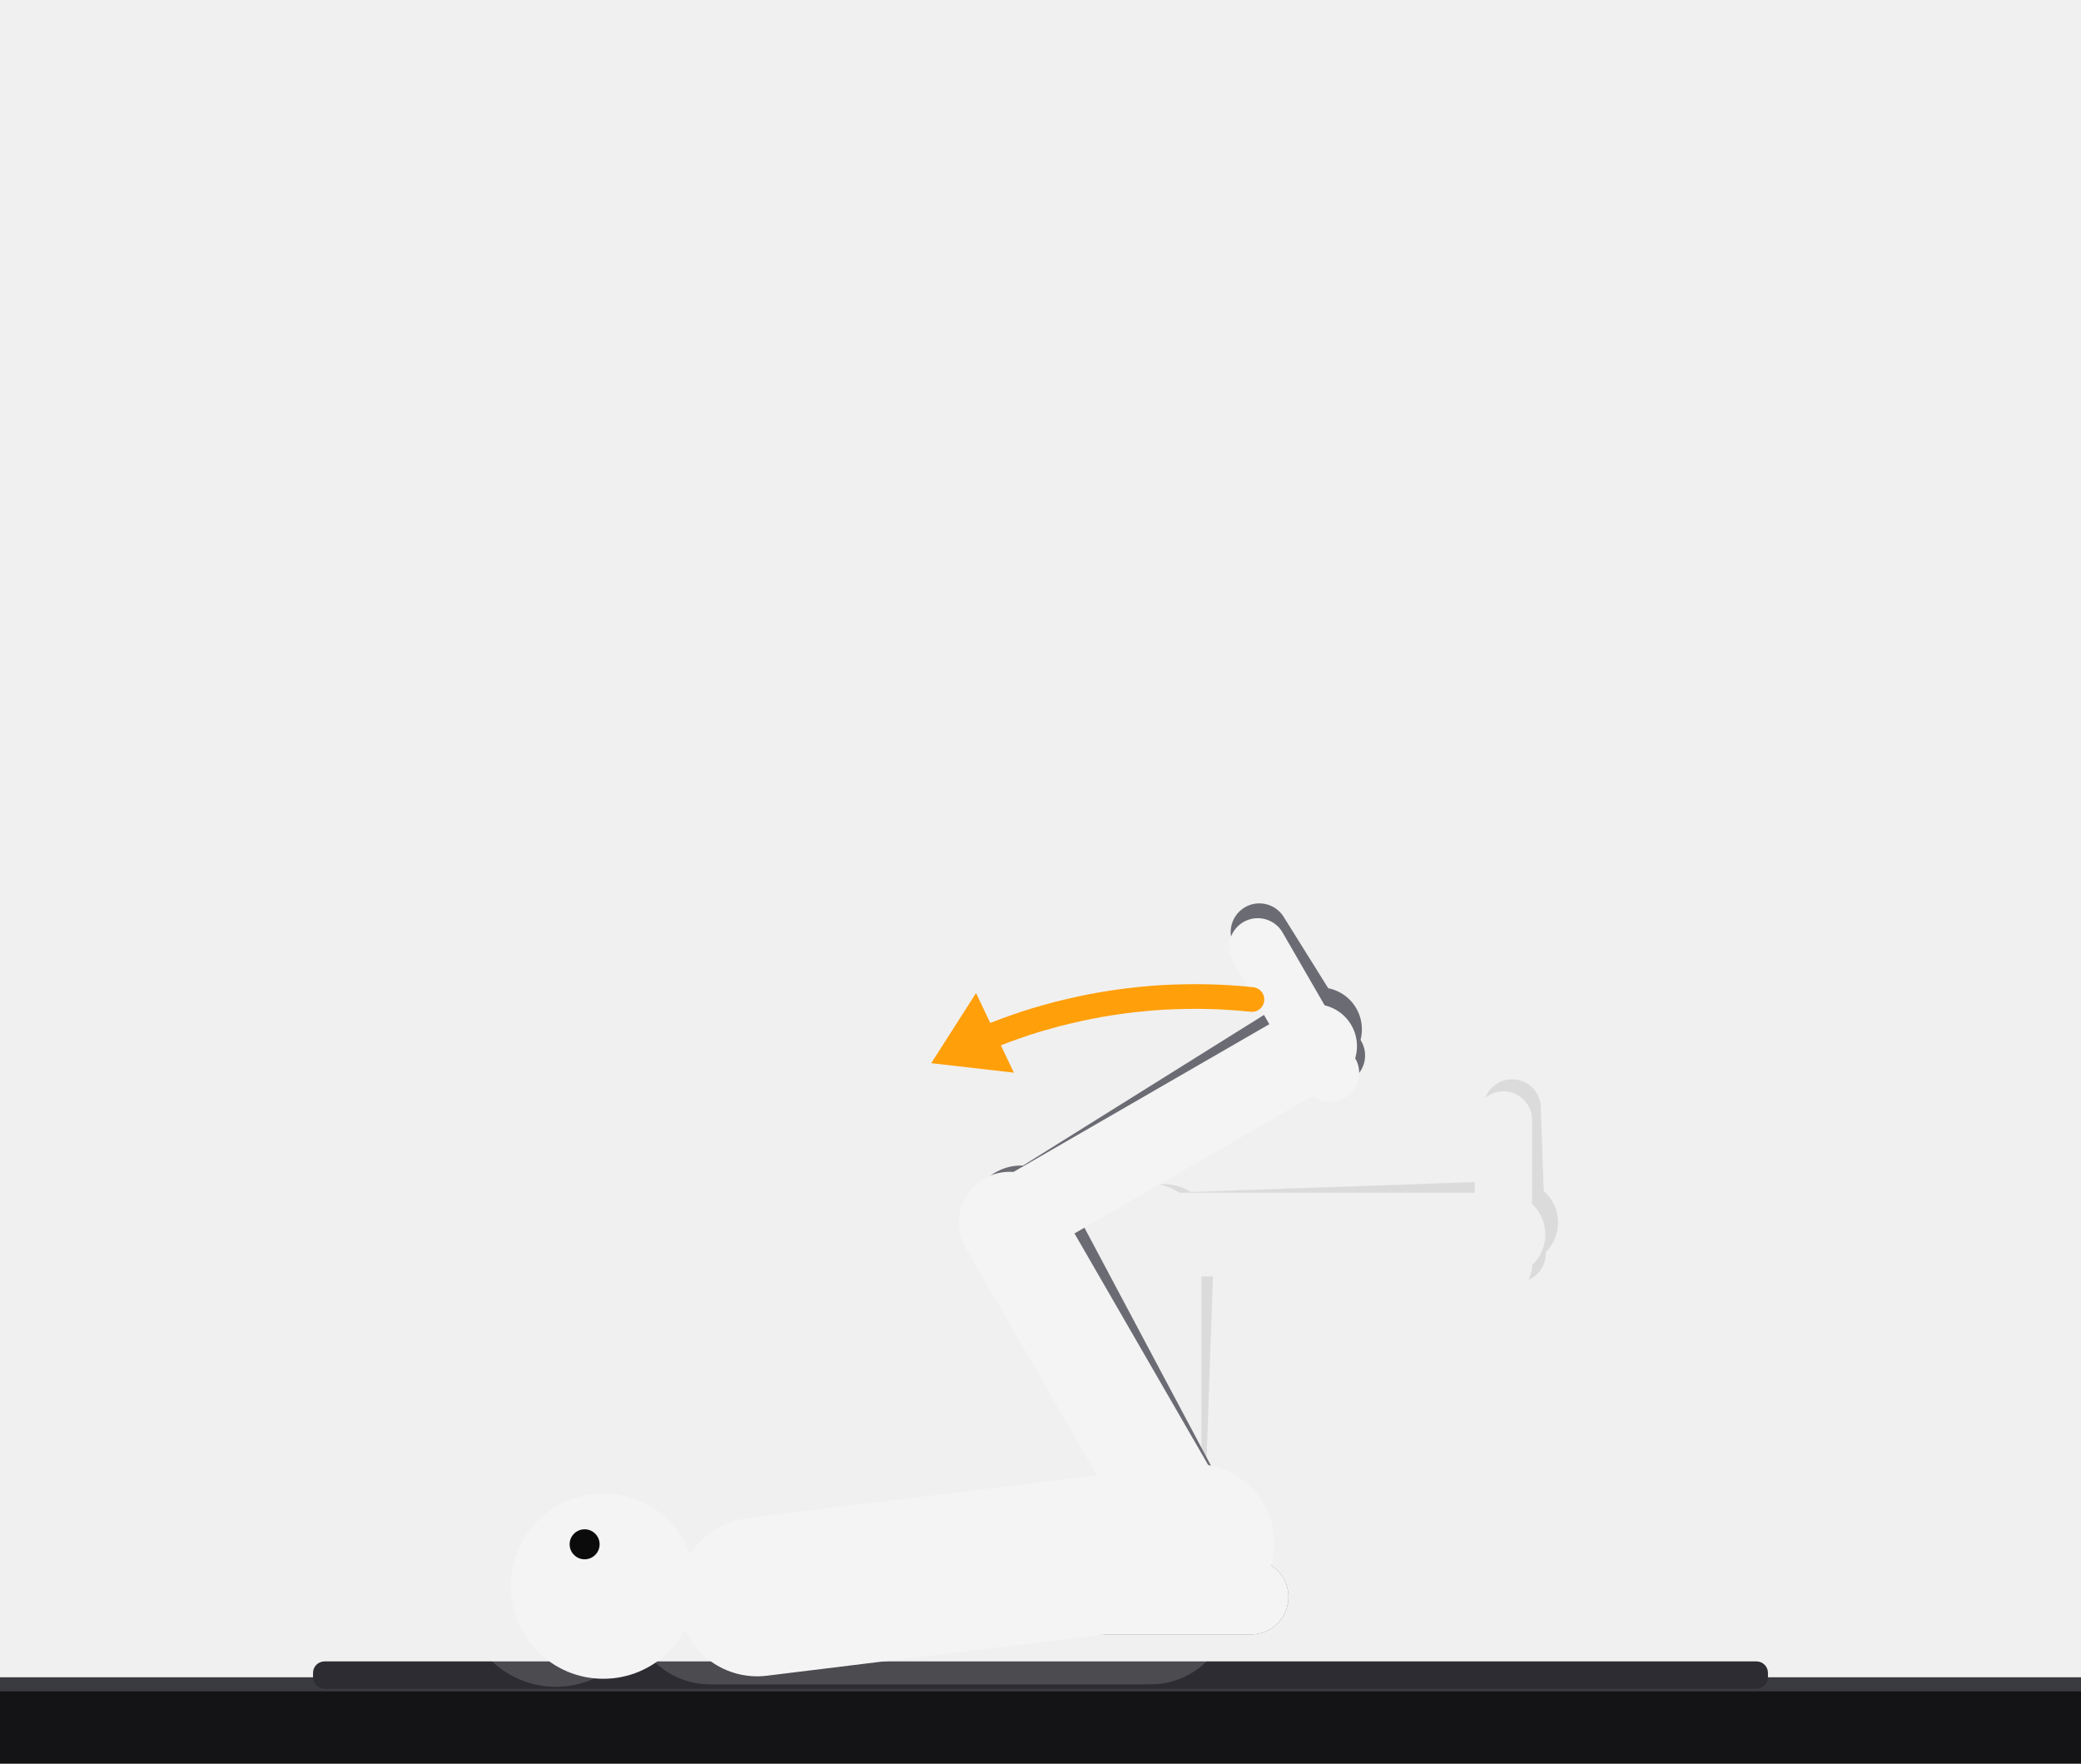
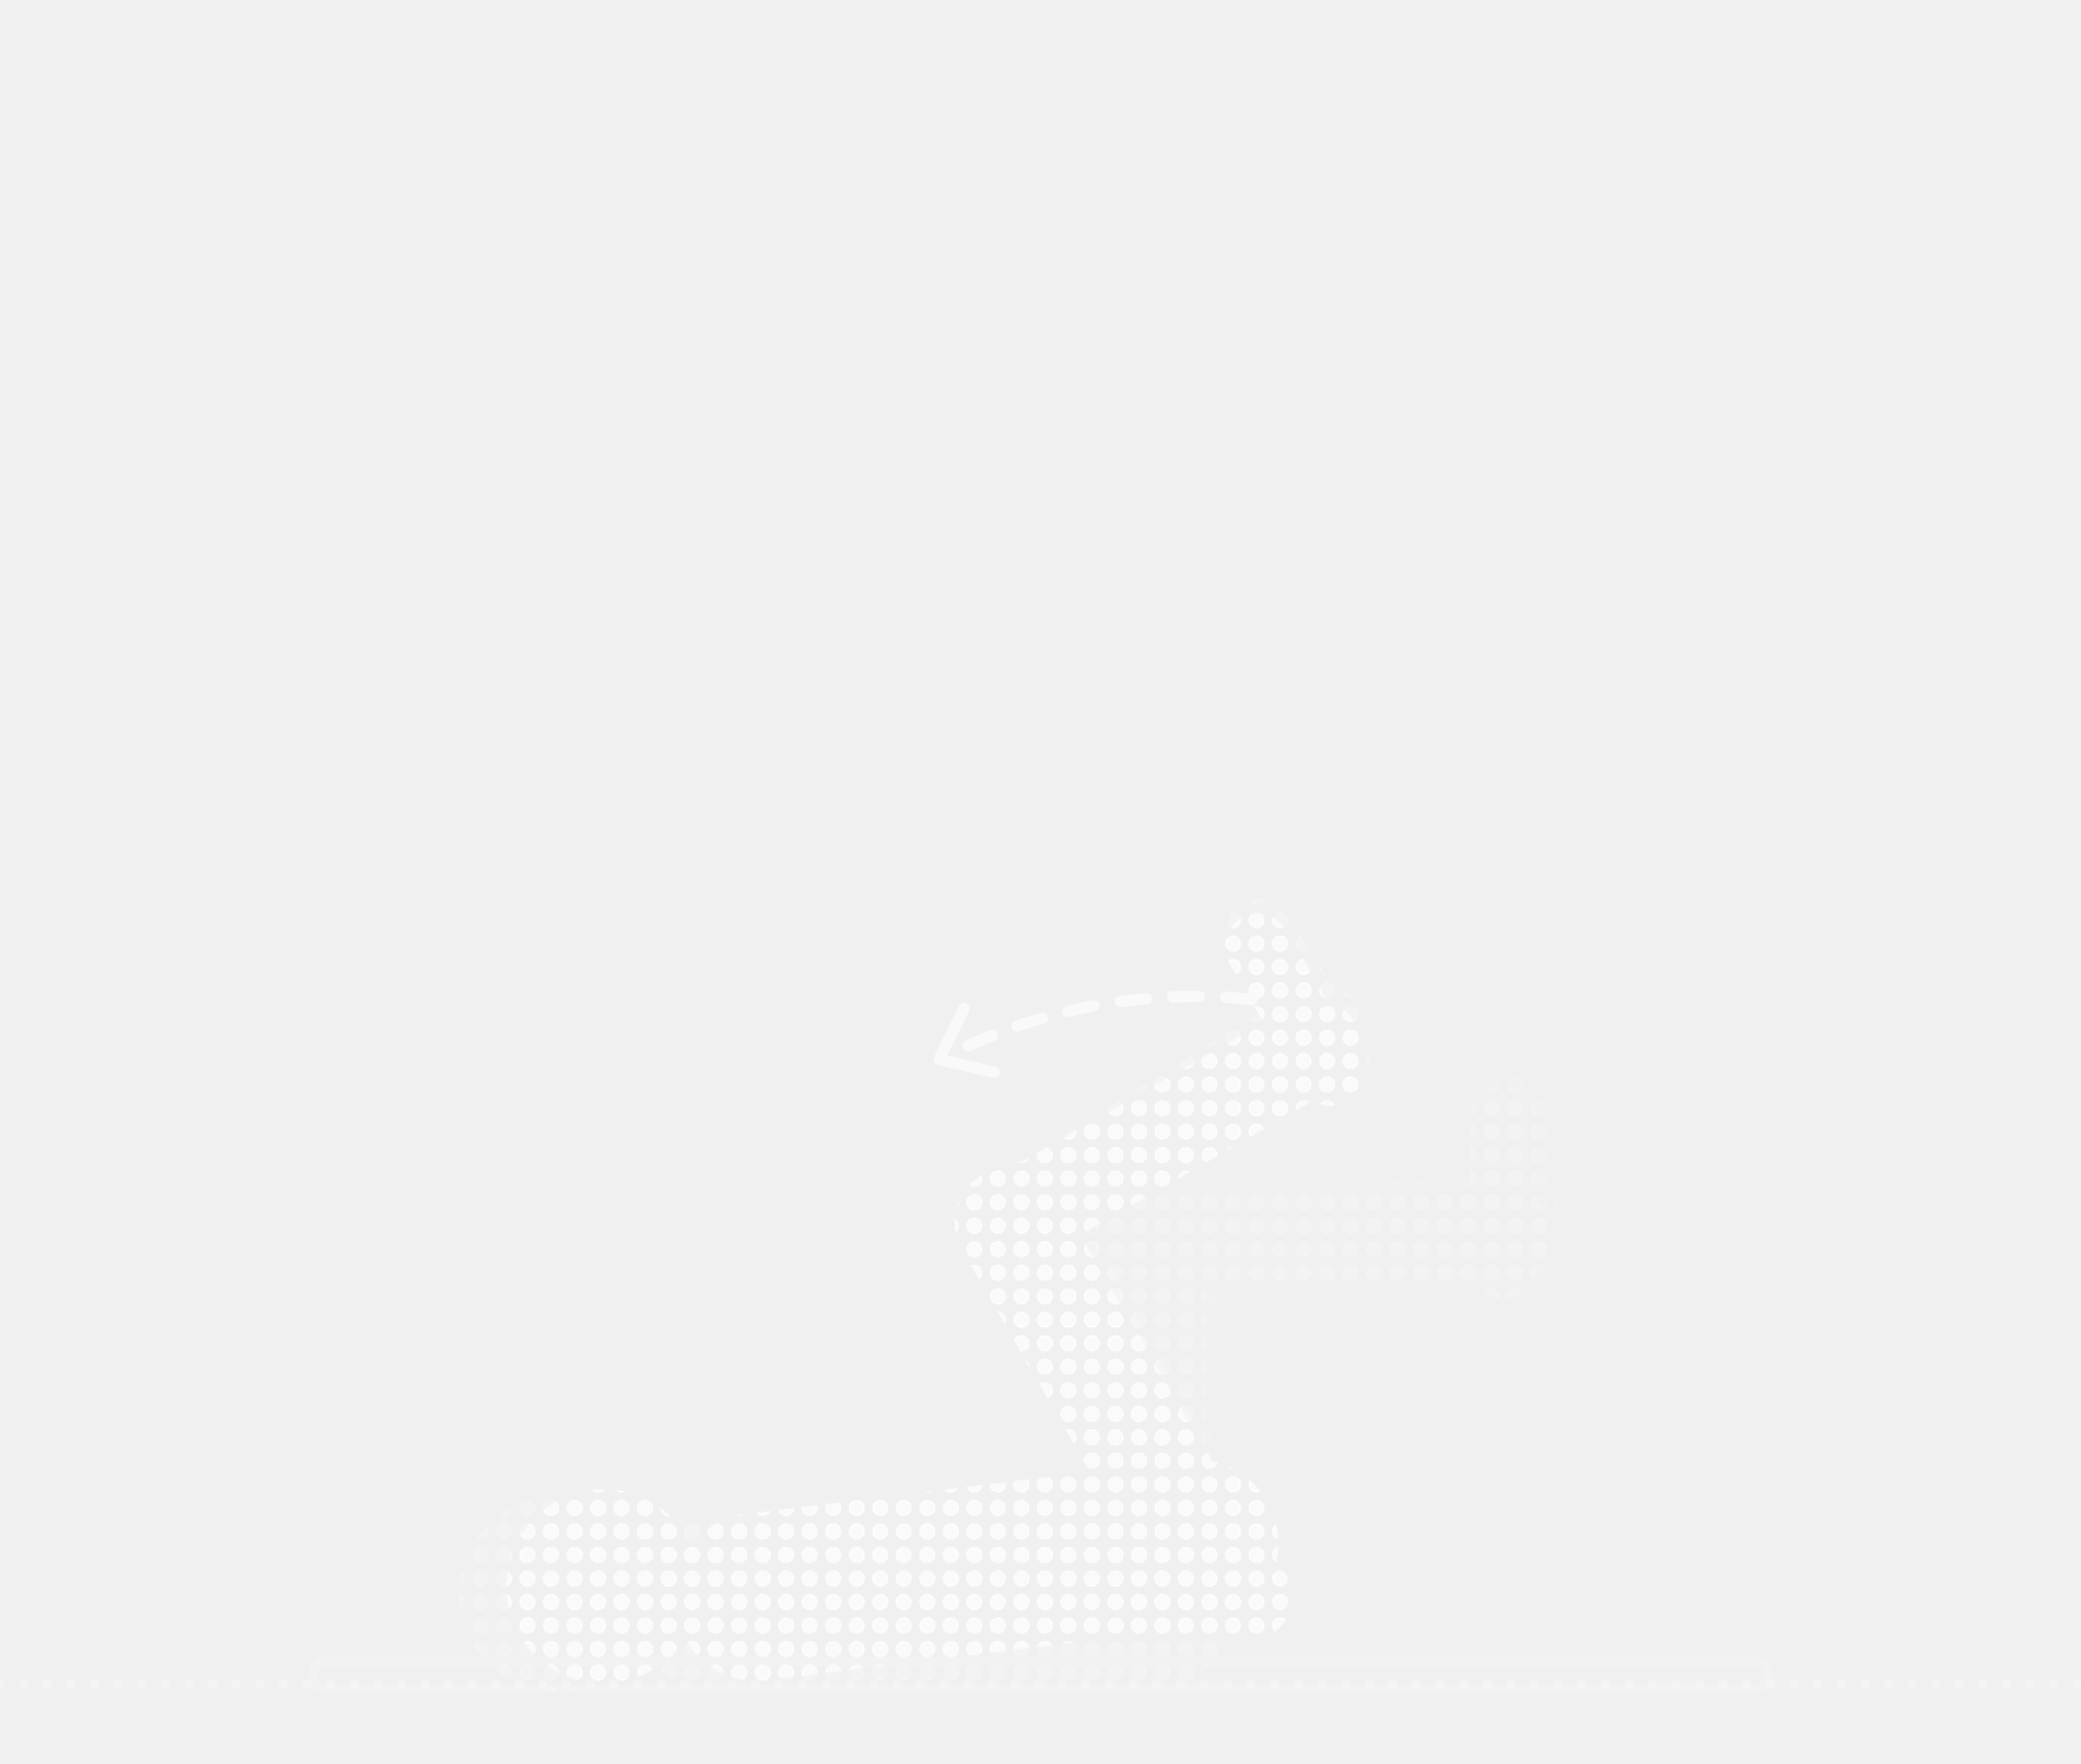
<svg xmlns="http://www.w3.org/2000/svg" width="354" height="300" viewBox="-130.5 -191.0 236.0 200.0" preserveAspectRatio="xMidYMid meet">
-   <rect x="-130.5" y="0" width="236.0" height="9.0" fill="#141416" />
-   <line x1="-130.5" y1="0" x2="105.5" y2="0" stroke="#3A3A41" stroke-width="1.6" />
-   <rect x="-95.00" y="-2.60" width="165.00" height="3.10" rx="1.3" fill="#2C2C32" stroke="none" stroke-width="1.4" />
-   <g opacity="0.16">
-     <line x1="-50.00" y1="-9.00" x2="-22.00" y2="-9.00" stroke="#6B6B74" stroke-width="9.5" stroke-linecap="round" />
-     <line x1="-22.00" y1="-9.00" x2="6.00" y2="-9.00" stroke="#6B6B74" stroke-width="8.5" stroke-linecap="round" />
-     <line x1="0.00" y1="-9.00" x2="1.47" y2="-50.97" stroke="#6B6B74" stroke-width="11.5" stroke-linecap="round" />
-     <line x1="1.47" y1="-50.97" x2="41.44" y2="-52.37" stroke="#6B6B74" stroke-width="9.5" stroke-linecap="round" />
-     <line x1="41.56" y1="-48.87" x2="40.99" y2="-65.36" stroke="#6B6B74" stroke-width="6.5" stroke-linecap="round" />
-     <line x1="0.00" y1="-9.00" x2="-50.00" y2="-9.00" stroke="#F4F4F5" stroke-width="18" stroke-linecap="round" />
-     <line x1="-50.00" y1="-9.00" x2="-67.46" y2="-10.22" stroke="#F4F4F5" stroke-width="7" stroke-linecap="round" />
-     <circle cx="-67.46" cy="-10.22" r="10.5" fill="#F4F4F5" />
-     <circle cx="-69.57" cy="-14.97" r="1.7" fill="#0B0B0C" />
-     <line x1="0.00" y1="-9.00" x2="0.00" y2="-51.00" stroke="#F4F4F5" stroke-width="11.5" stroke-linecap="round" />
-     <line x1="0.00" y1="-51.00" x2="40.00" y2="-51.00" stroke="#F4F4F5" stroke-width="9.5" stroke-linecap="round" />
-     <line x1="40.00" y1="-47.50" x2="40.00" y2="-64.00" stroke="#F4F4F5" stroke-width="6.5" stroke-linecap="round" />
-     <line x1="-50.00" y1="-9.00" x2="-22.00" y2="-9.00" stroke="#F4F4F5" stroke-width="9.5" stroke-linecap="round" />
-     <line x1="-22.00" y1="-9.00" x2="6.00" y2="-9.00" stroke="#F4F4F5" stroke-width="8.5" stroke-linecap="round" />
+   <defs>
+     <pattern id="d" width="2.667" height="2.667" patternUnits="userSpaceOnUse">
+       <circle cx="1.333" cy="1.333" r="0.933" fill="#FAFAFA" />
+     </pattern>
+   </defs>
+   <line x1="-130.50" y1="0.00" x2="105.50" y2="0.00" stroke="#FAFAFA" stroke-width="1.067" stroke-linecap="round" stroke-dasharray="0.01 2.667" opacity="0.4" />
+   <rect x="-95.00" y="-2.60" width="165.00" height="3.10" rx="1.3" fill="rgba(250,250,250,0.03)" stroke="rgba(250,250,250,0.2)" stroke-width="1" />
+   <mask id="m1" maskUnits="userSpaceOnUse" x="-130.5" y="-191.0" width="236.0" height="200.0">
+     <line x1="-50.00" y1="-9.00" x2="-22.00" y2="-9.00" stroke="#5A5A5A" stroke-width="10.5" stroke-linecap="round" />
+     <line x1="-22.00" y1="-9.00" x2="6.00" y2="-9.00" stroke="#5A5A5A" stroke-width="9.5" stroke-linecap="round" />
+     <line x1="0.00" y1="-9.00" x2="1.47" y2="-50.97" stroke="#5A5A5A" stroke-width="12.5" stroke-linecap="round" />
+     <line x1="1.47" y1="-50.97" x2="41.44" y2="-52.37" stroke="#5A5A5A" stroke-width="10.5" stroke-linecap="round" />
+     <line x1="41.56" y1="-48.87" x2="40.99" y2="-65.36" stroke="#5A5A5A" stroke-width="7.5" stroke-linecap="round" />
+     <line x1="0.00" y1="-9.00" x2="-50.00" y2="-9.00" stroke="#FFFFFF" stroke-width="19" stroke-linecap="round" />
+     <line x1="-50.00" y1="-9.00" x2="-67.46" y2="-10.22" stroke="#FFFFFF" stroke-width="8" stroke-linecap="round" />
+     <circle cx="-67.46" cy="-10.22" r="11.0" fill="#FFFFFF" />
+     <line x1="0.00" y1="-9.00" x2="0.00" y2="-51.00" stroke="#FFFFFF" stroke-width="12.5" stroke-linecap="round" />
+     <line x1="0.00" y1="-51.00" x2="40.00" y2="-51.00" stroke="#FFFFFF" stroke-width="10.5" stroke-linecap="round" />
+     <line x1="40.00" y1="-47.50" x2="40.00" y2="-64.00" stroke="#FFFFFF" stroke-width="7.5" stroke-linecap="round" />
+     <line x1="-50.00" y1="-9.00" x2="-22.00" y2="-9.00" stroke="#FFFFFF" stroke-width="10.5" stroke-linecap="round" />
+     <line x1="-22.00" y1="-9.00" x2="6.00" y2="-9.00" stroke="#FFFFFF" stroke-width="9.5" stroke-linecap="round" />
+   </mask>
+   <rect x="-130.5" y="-191.0" width="236.0" height="200.0" fill="url(#d)" mask="url(#m1)" opacity="0.3" />
+   <mask id="m2" maskUnits="userSpaceOnUse" x="-130.5" y="-191.0" width="236.0" height="200.0">
+     <line x1="-44.63" y1="-9.91" x2="-16.63" y2="-9.91" stroke="#5A5A5A" stroke-width="10.5" stroke-linecap="round" />
+     <line x1="-16.63" y1="-9.91" x2="11.37" y2="-9.91" stroke="#5A5A5A" stroke-width="9.5" stroke-linecap="round" />
+     <line x1="5.00" y1="-16.00" x2="-14.72" y2="-53.08" stroke="#5A5A5A" stroke-width="12.5" stroke-linecap="round" />
+     <line x1="-14.72" y1="-53.08" x2="19.20" y2="-74.28" stroke="#5A5A5A" stroke-width="10.5" stroke-linecap="round" />
+     <line x1="21.06" y1="-71.31" x2="12.32" y2="-85.31" stroke="#5A5A5A" stroke-width="7.5" stroke-linecap="round" />
+     <line x1="5.00" y1="-16.00" x2="-44.63" y2="-9.91" stroke="#FFFFFF" stroke-width="19" stroke-linecap="round" />
+     <line x1="-44.63" y1="-9.91" x2="-62.08" y2="-11.13" stroke="#FFFFFF" stroke-width="8" stroke-linecap="round" />
+     <circle cx="-62.08" cy="-11.13" r="11.0" fill="#FFFFFF" />
+     <line x1="5.00" y1="-16.00" x2="-16.00" y2="-52.37" stroke="#FFFFFF" stroke-width="12.5" stroke-linecap="round" />
+     <line x1="-16.00" y1="-52.37" x2="18.64" y2="-72.37" stroke="#FFFFFF" stroke-width="10.5" stroke-linecap="round" />
+     <line x1="20.39" y1="-69.34" x2="12.14" y2="-83.63" stroke="#FFFFFF" stroke-width="7.5" stroke-linecap="round" />
+     <line x1="-44.63" y1="-9.91" x2="-16.63" y2="-9.91" stroke="#FFFFFF" stroke-width="10.5" stroke-linecap="round" />
+     <line x1="-16.63" y1="-9.91" x2="11.37" y2="-9.91" stroke="#FFFFFF" stroke-width="9.5" stroke-linecap="round" />
+   </mask>
+   <rect x="-130.5" y="-191.0" width="236.0" height="200.0" fill="url(#d)" mask="url(#m2)" />
+   <g opacity="0.85" fill="none" stroke="#FAFAFA" stroke-width="1.3" stroke-linecap="round" stroke-linejoin="round">
+     <path d="M11.48 -77.66 L10.25 -77.78 L9.02 -77.87 L7.78 -77.94 L6.55 -77.98 L5.31 -78.00 L4.07 -77.99 L2.84 -77.96 L1.60 -77.91 L0.37 -77.83 L-0.87 -77.72 L-2.10 -77.59 L-3.32 -77.44 L-4.55 -77.26 L-5.77 -77.06 L-6.98 -76.83 L-8.19 -76.58 L-9.40 -76.30 L-10.60 -76.01 L-11.79 -75.68 L-12.98 -75.34 L-14.16 -74.97 L-15.33 -74.57 L-16.50 -74.15 L-17.65 -73.71 L-18.80 -73.25 L-19.93 -72.76 L-21.06 -72.26 L-22.18 -71.73" stroke-dasharray="3 3" />
+     <path d="M-21.19 -76.63 L-23.99 -70.87 L-17.75 -69.40" />
  </g>
-   <line x1="-44.63" y1="-9.91" x2="-16.63" y2="-9.91" stroke="#6B6B74" stroke-width="9.5" stroke-linecap="round" />
-   <line x1="-16.63" y1="-9.91" x2="11.37" y2="-9.91" stroke="#6B6B74" stroke-width="8.5" stroke-linecap="round" />
-   <line x1="5.00" y1="-16.00" x2="-14.72" y2="-53.08" stroke="#6B6B74" stroke-width="11.5" stroke-linecap="round" />
-   <line x1="-14.72" y1="-53.08" x2="19.20" y2="-74.28" stroke="#6B6B74" stroke-width="9.5" stroke-linecap="round" />
-   <line x1="21.06" y1="-71.31" x2="12.32" y2="-85.31" stroke="#6B6B74" stroke-width="6.5" stroke-linecap="round" />
-   <line x1="5.00" y1="-16.00" x2="-44.63" y2="-9.91" stroke="#F4F4F5" stroke-width="18" stroke-linecap="round" />
-   <line x1="-44.63" y1="-9.91" x2="-62.08" y2="-11.13" stroke="#F4F4F5" stroke-width="7" stroke-linecap="round" />
-   <circle cx="-62.08" cy="-11.13" r="10.5" fill="#F4F4F5" />
-   <circle cx="-64.20" cy="-15.88" r="1.7" fill="#0B0B0C" />
-   <line x1="5.00" y1="-16.00" x2="-16.00" y2="-52.37" stroke="#F4F4F5" stroke-width="11.5" stroke-linecap="round" />
-   <line x1="-16.00" y1="-52.37" x2="18.64" y2="-72.37" stroke="#F4F4F5" stroke-width="9.5" stroke-linecap="round" />
-   <line x1="20.39" y1="-69.34" x2="12.14" y2="-83.63" stroke="#F4F4F5" stroke-width="6.5" stroke-linecap="round" />
-   <line x1="-44.63" y1="-9.91" x2="-16.63" y2="-9.91" stroke="#F4F4F5" stroke-width="9.5" stroke-linecap="round" />
-   <line x1="-16.63" y1="-9.91" x2="11.37" y2="-9.91" stroke="#F4F4F5" stroke-width="8.5" stroke-linecap="round" />
-   <path d="M11.48 -77.66 L10.25 -77.78 L9.02 -77.87 L7.78 -77.94 L6.55 -77.98 L5.31 -78.00 L4.07 -77.99 L2.84 -77.96 L1.60 -77.91 L0.37 -77.83 L-0.87 -77.72 L-2.10 -77.59 L-3.32 -77.44 L-4.55 -77.26 L-5.77 -77.06 L-6.98 -76.83 L-8.19 -76.58 L-9.40 -76.30 L-10.60 -76.01 L-11.79 -75.68 L-12.98 -75.34 L-14.16 -74.97 L-15.33 -74.57 L-16.50 -74.15 L-17.65 -73.71 L-18.80 -73.25 L-19.93 -72.76 L-21.06 -72.26 L-22.18 -71.73" fill="none" stroke="#FF9F0A" stroke-width="2.8" stroke-linecap="round" stroke-linejoin="round" />
-   <polygon points="-24.89,-70.44 -19.81,-78.39 -15.52,-69.36" fill="#FF9F0A" />
</svg>
